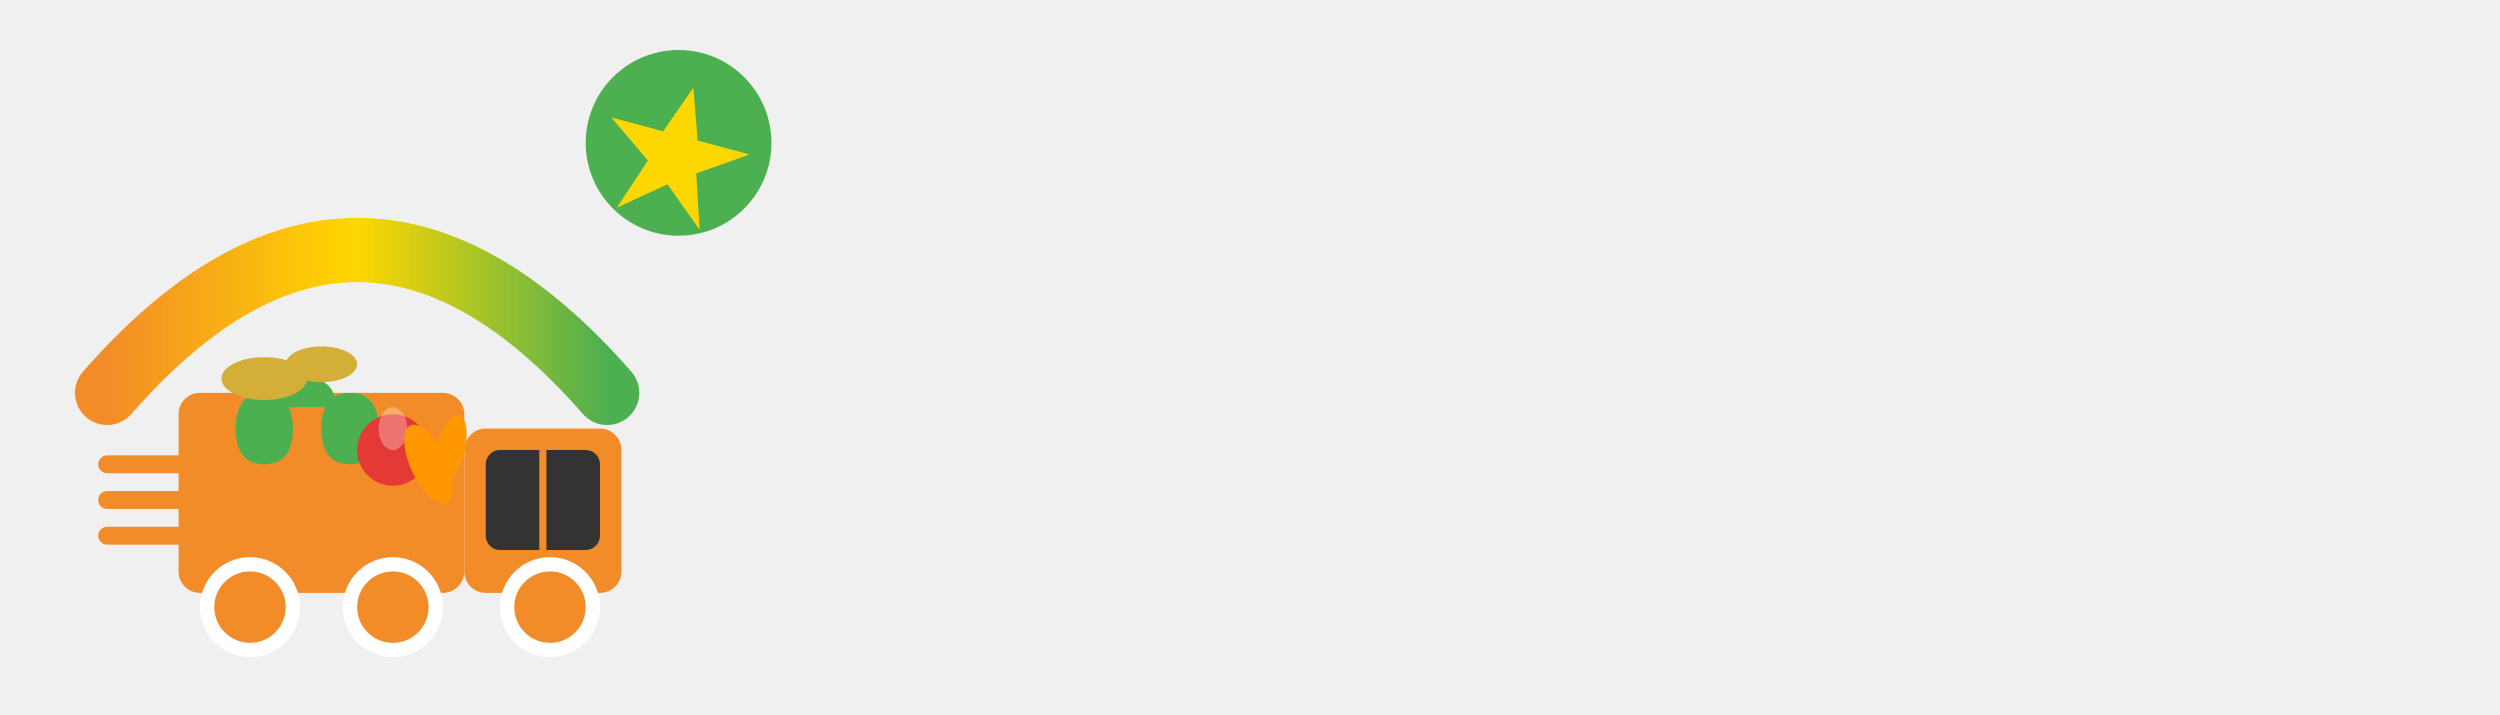
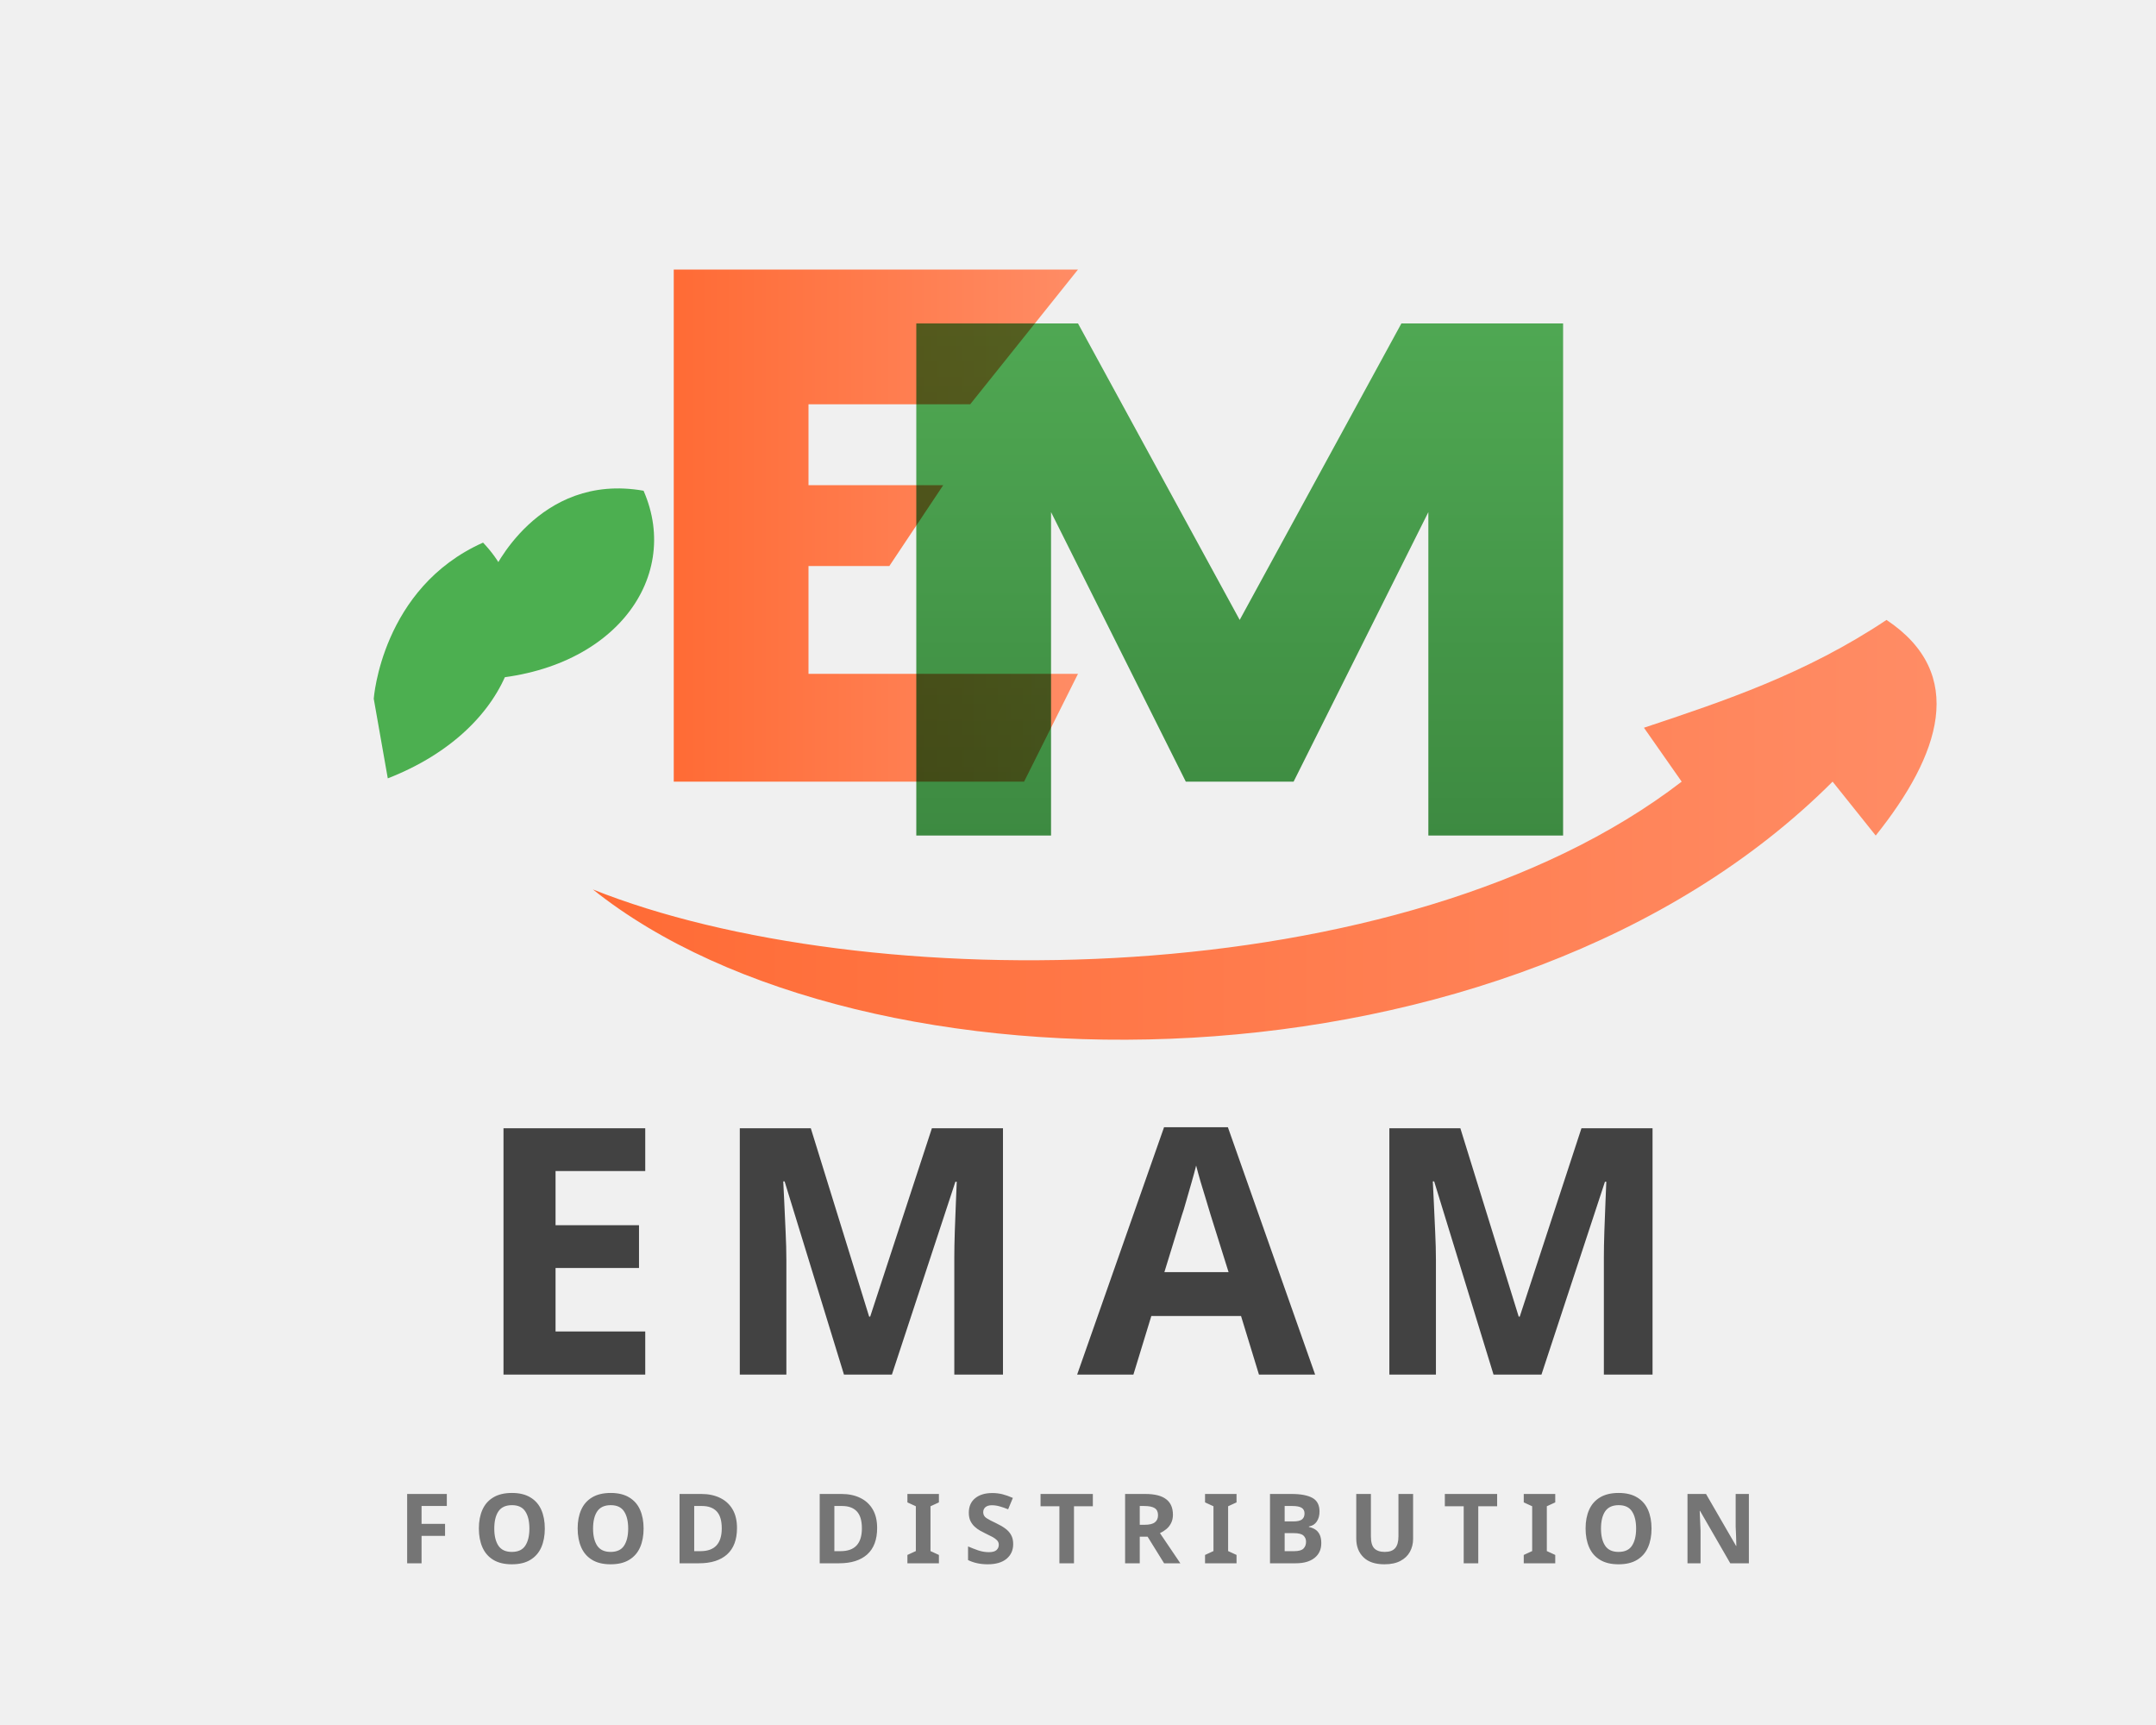
- <svg xmlns="http://www.w3.org/2000/svg" width="350" height="100" viewBox="0 0 350 100">
+ <svg xmlns="http://www.w3.org/2000/svg" viewBox="0 0 400 320">
  <defs>
-     <linearGradient id="emamGradient" x1="0%" y1="0%" x2="100%" y2="0%">
-       <stop offset="0%" style="stop-color:#F28C28;stop-opacity:1" />
-       <stop offset="100%" style="stop-color:#d67a1f;stop-opacity:1" />
+     <linearGradient id="orangeGrad" x1="0%" y1="0%" x2="100%" y2="0%">
+       <stop offset="0%" stop-color="#FF6B35" />
+       <stop offset="100%" stop-color="#FF8C65" />
    </linearGradient>
-     <linearGradient id="arcGradient" x1="0%" y1="0%" x2="100%" y2="0%">
-       <stop offset="0%" style="stop-color:#F28C28;stop-opacity:1" />
-       <stop offset="50%" style="stop-color:#FFD700;stop-opacity:1" />
-       <stop offset="100%" style="stop-color:#4CAF50;stop-opacity:1" />
+     <linearGradient id="greenGrad" x1="0%" y1="0%" x2="0%" y2="100%">
+       <stop offset="0%" stop-color="#4CAF50" />
+       <stop offset="100%" stop-color="#388E3C" />
    </linearGradient>
  </defs>
-   <path d="M 15 55 Q 50 15, 85 55" stroke="url(#arcGradient)" stroke-width="9" fill="none" stroke-linecap="round" />
-   <circle cx="95" cy="20" r="13" fill="#4CAF50">
-     <animate attributeName="opacity" values="0;1" dur="0.5s" begin="1.5s" fill="freeze" />
-   </circle>
-   <path d="M 95 12 L 97.5 19 L 105 19 L 98.5 23.5 L 101 31 L 95 26 L 89 31 L 91.5 23.5 L 85 19 L 92.5 19 Z" fill="#FFD700" transform="rotate(15 95 20)">
-     <animate attributeName="opacity" values="0;1" dur="0.5s" begin="1.5s" fill="freeze" />
-   </path>
-   <g transform="translate(25, 45)" id="truckGroup">
-     <animateTransform attributeName="transform" type="translate" values="-100,45; 25,45" dur="1.5s" begin="0s" fill="freeze" />
-     <line x1="0" y1="20" x2="-10" y2="20" stroke="#F28C28" stroke-width="2.5" stroke-linecap="round">
-       <animate attributeName="opacity" values="0;1;0" dur="0.3s" begin="0s" fill="freeze" />
-     </line>
-     <line x1="0" y1="25" x2="-10" y2="25" stroke="#F28C28" stroke-width="2.5" stroke-linecap="round">
-       <animate attributeName="opacity" values="0;1;0" dur="0.3s" begin="0.1s" fill="freeze" />
-     </line>
-     <line x1="0" y1="30" x2="-10" y2="30" stroke="#F28C28" stroke-width="2.5" stroke-linecap="round">
-       <animate attributeName="opacity" values="0;1;0" dur="0.3s" begin="0.2s" fill="freeze" />
-     </line>
-     <rect x="0" y="10" width="40" height="28" fill="#F28C28" rx="3" />
-     <rect x="40" y="15" width="22" height="23" fill="#F28C28" rx="3" />
-     <rect x="43" y="18" width="16" height="14" fill="#333" rx="2" />
-     <line x1="51" y1="18" x2="51" y2="32" stroke="#F28C28" stroke-width="1" />
-     <circle cx="10" cy="40" r="7" fill="#fff" />
-     <circle cx="10" cy="40" r="5" fill="#F28C28">
-       <animateTransform attributeName="transform" type="rotate" values="0 10 40;360 10 40" dur="0.5s" begin="0s" repeatCount="3" fill="freeze" />
-     </circle>
-     <circle cx="30" cy="40" r="7" fill="#fff" />
-     <circle cx="30" cy="40" r="5" fill="#F28C28">
-       <animateTransform attributeName="transform" type="rotate" values="0 30 40;360 30 40" dur="0.5s" begin="0s" repeatCount="3" fill="freeze" />
-     </circle>
-     <circle cx="52" cy="40" r="7" fill="#fff" />
-     <circle cx="52" cy="40" r="5" fill="#F28C28">
-       <animateTransform attributeName="transform" type="rotate" values="0 52 40;360 52 40" dur="0.5s" begin="0s" repeatCount="3" fill="freeze" />
-     </circle>
-     <path d="M 8 15 Q 8 10, 12 10 Q 16 10, 16 15 Q 16 20, 12 20 Q 8 20, 8 15" fill="#4CAF50" />
-     <path d="M 14 12 Q 14 8, 18 8 Q 22 8, 22 12" fill="#4CAF50" />
-     <path d="M 20 15 Q 20 10, 24 10 Q 28 10, 28 15 Q 28 20, 24 20 Q 20 20, 20 15" fill="#4CAF50" />
-     <circle cx="30" cy="18" r="5" fill="#E53935" />
-     <ellipse cx="30" cy="15" rx="2" ry="3" fill="#fff" opacity="0.3" />
-     <ellipse cx="35" cy="20" rx="2.5" ry="6" fill="#FF9800" transform="rotate(-25 35 20)" />
-     <ellipse cx="38" cy="18" rx="2" ry="5" fill="#FF9800" transform="rotate(15 38 18)" />
-     <ellipse cx="12" cy="8" rx="6" ry="3" fill="#D4AF37" />
-     <ellipse cx="20" cy="6" rx="5" ry="2.5" fill="#D4AF37" />
+   <g transform="translate(65, 105) rotate(-10)">
+     <path d="M0 25C0 25 5 5 25 0C35 15 25 35 0 40L0 25Z" fill="#4CAF50" />
+     <path d="M20 15C20 15 25 -5 45 -5C55 10 45 30 20 35L20 15Z" fill="#4CAF50" transform="translate(12, -15) rotate(20)" />
  </g>
-   <text x="115" y="48" font-family="Arial, sans-serif" font-size="36" font-weight="bold" fill="url(#emamGradient)" opacity="0" id="emamText">
-     <animate attributeName="opacity" values="0;1" dur="0.8s" begin="1.5s" fill="freeze" />
-     <animateTransform attributeName="transform" type="translate" values="0,10; 0,0" dur="0.8s" begin="1.5s" fill="freeze" />
-     <animate attributeName="opacity" values="1;0" dur="0.3s" begin="299.5s" fill="freeze" />
-     Emam
+   <g transform="translate(125, 50)">
+     <path d="M0 0H75L55 25H25V40H50L40 55H25V75H75L65 95H0V0Z" fill="url(#orangeGrad)" />
+     <path d="M45 10L75 10L105 65L135 10L165 10V105H140V45L115 95H95L70 45V105H45V10Z" fill="url(#greenGrad)" style="mix-blend-mode: multiply; opacity: 0.95" />
+   </g>
+   <path d="M110 165C160 205 280 205 340 145L348 155C360 140 365 125 350 115C335 125 320 130 305 135L312 145C260 185 160 185 110 165Z" fill="url(#orangeGrad)" />
+   <text x="200" y="255" text-anchor="middle" style="fill: #424242; font-size: 64px; font-weight: bold; font-family: sans-serif; letter-spacing: 8px">
+     EMAM
  </text>
-   <text x="115" y="68" font-family="Arial, sans-serif" font-size="11" font-weight="600" fill="#333" letter-spacing="1px" opacity="0" id="distText">
-     <animate attributeName="opacity" values="0;1" dur="0.8s" begin="2.3s" fill="freeze" />
-     <animateTransform attributeName="transform" type="translate" values="0,10; 0,0" dur="0.8s" begin="2.3s" fill="freeze" />
-     <animate attributeName="opacity" values="1;0" dur="0.3s" begin="299.5s" fill="freeze" />
-     FOOD DISTRIBUTIONS
+   <text x="200" y="290" text-anchor="middle" style="fill: #757575; font-size: 18px; font-weight: bold; font-family: sans-serif; letter-spacing: 4px">
+     FOOD DISTRIBUTION
  </text>
</svg>
